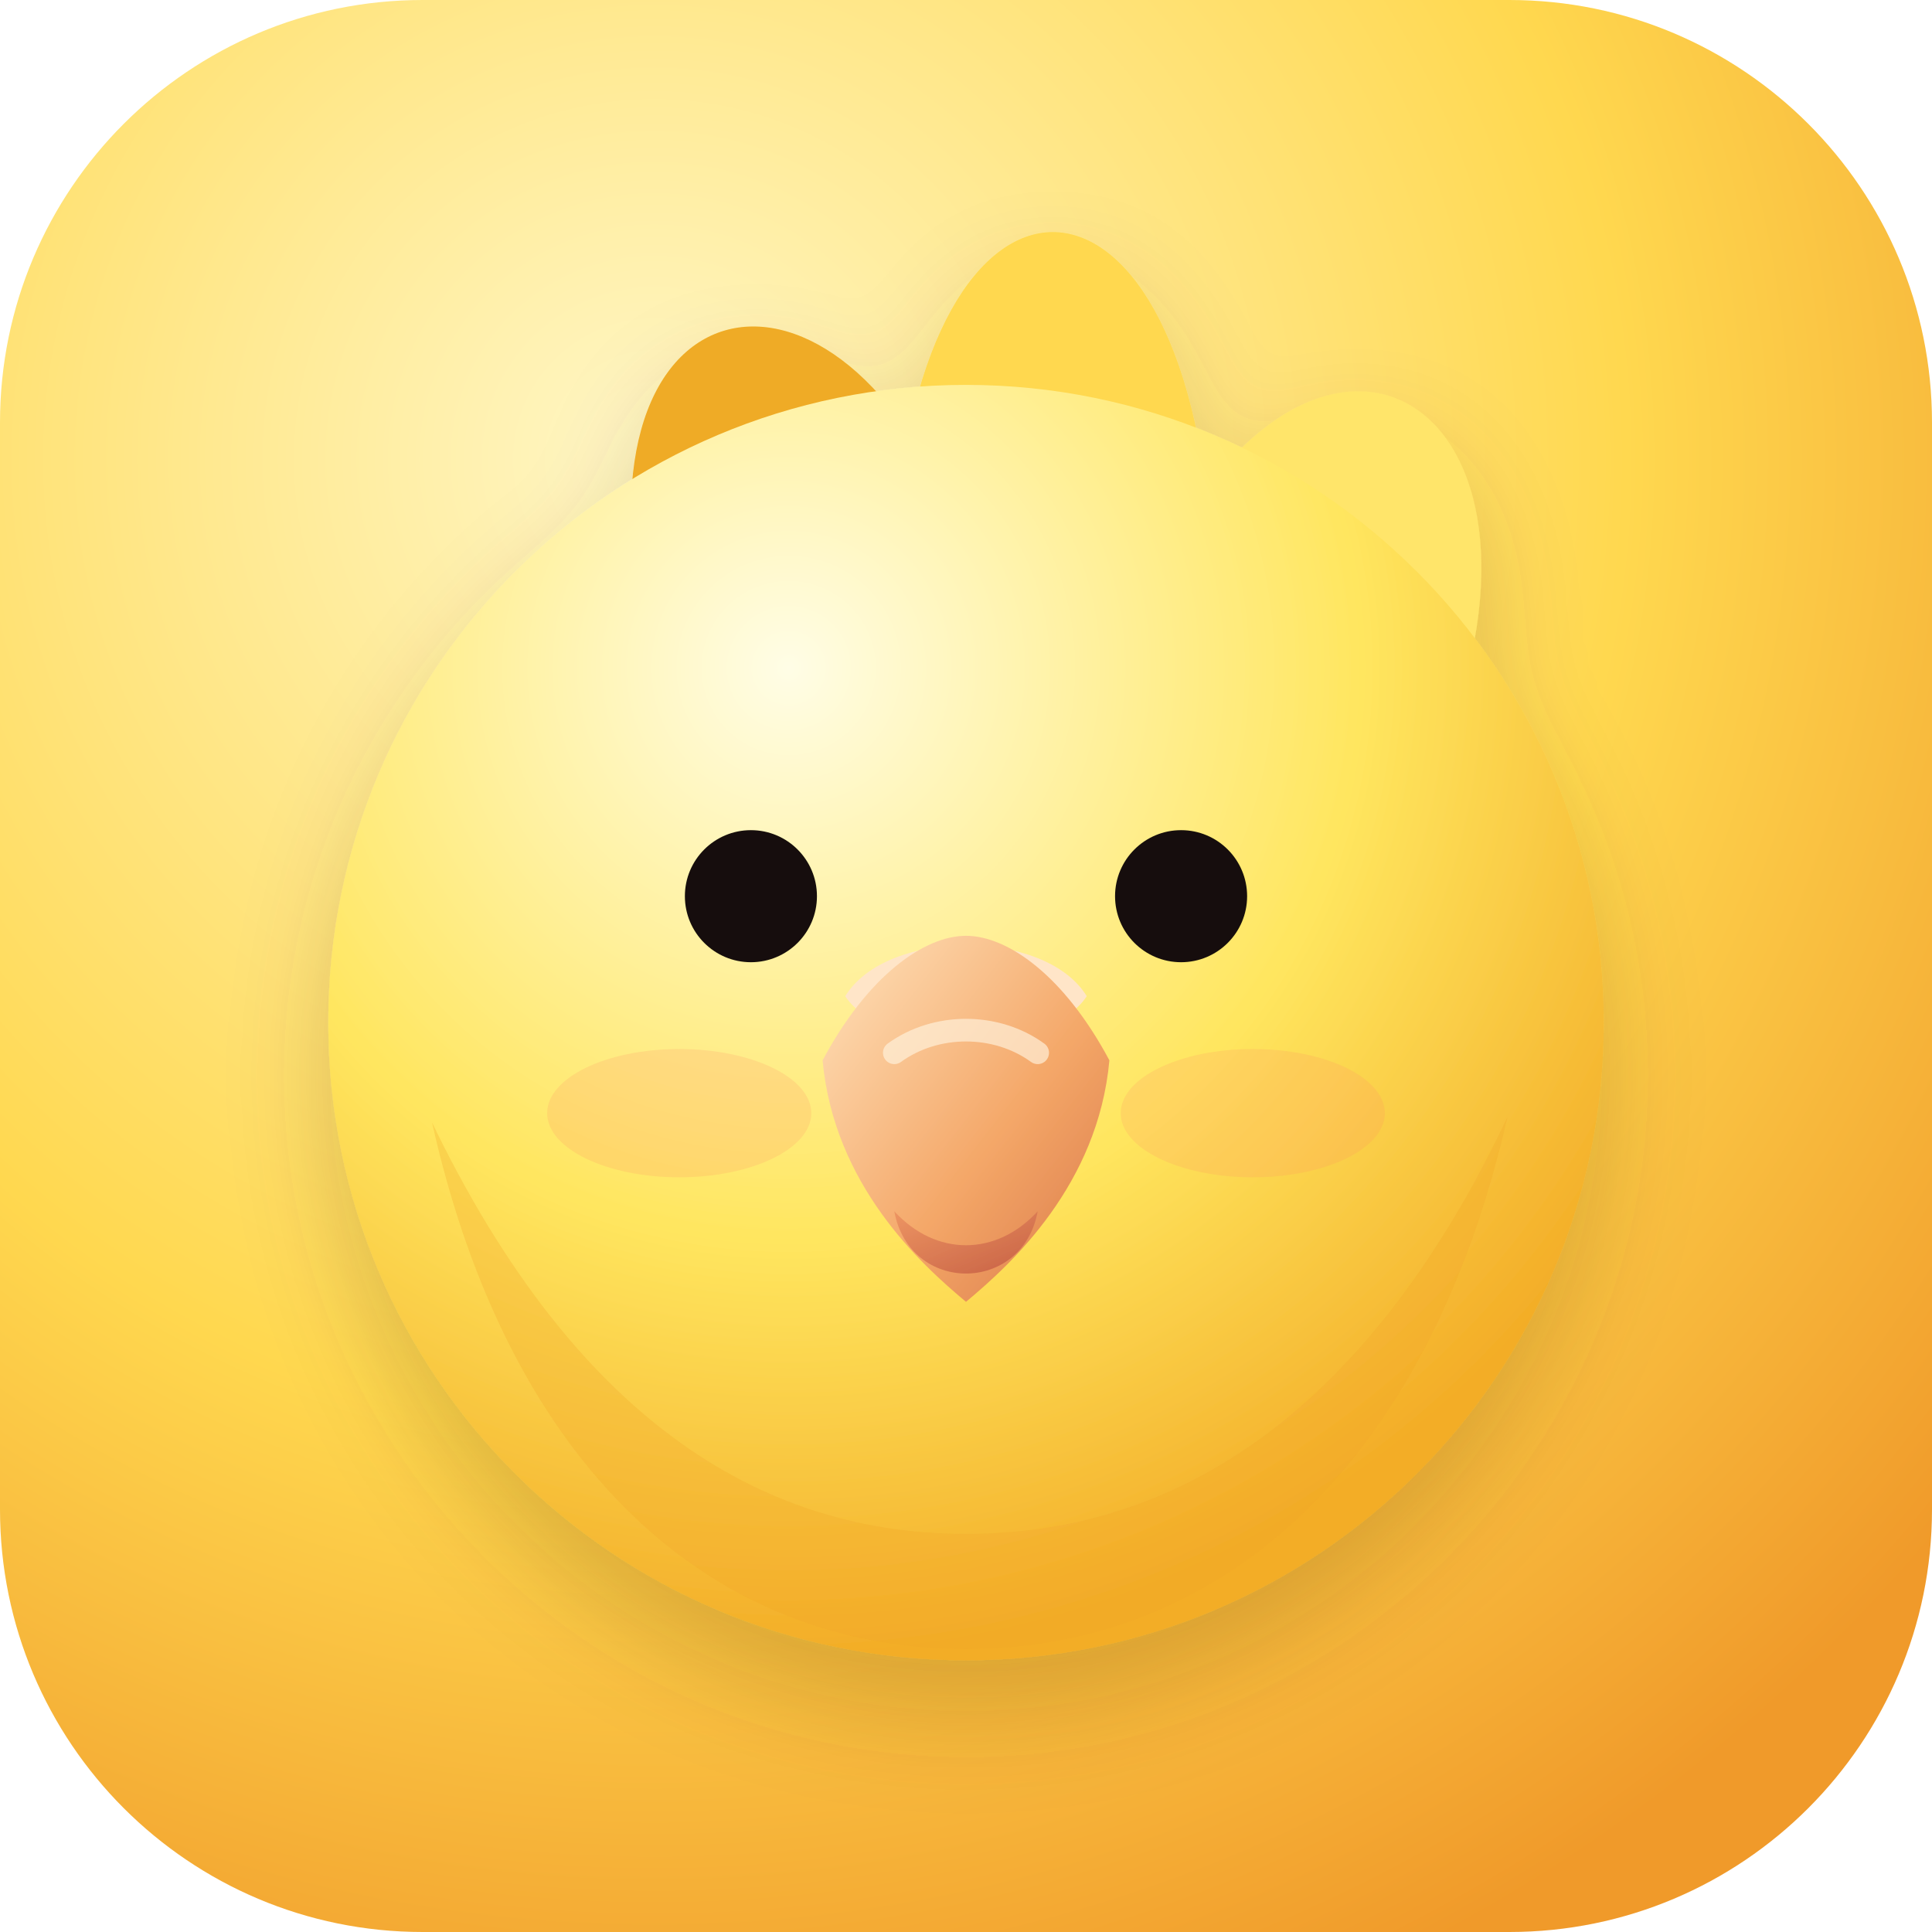
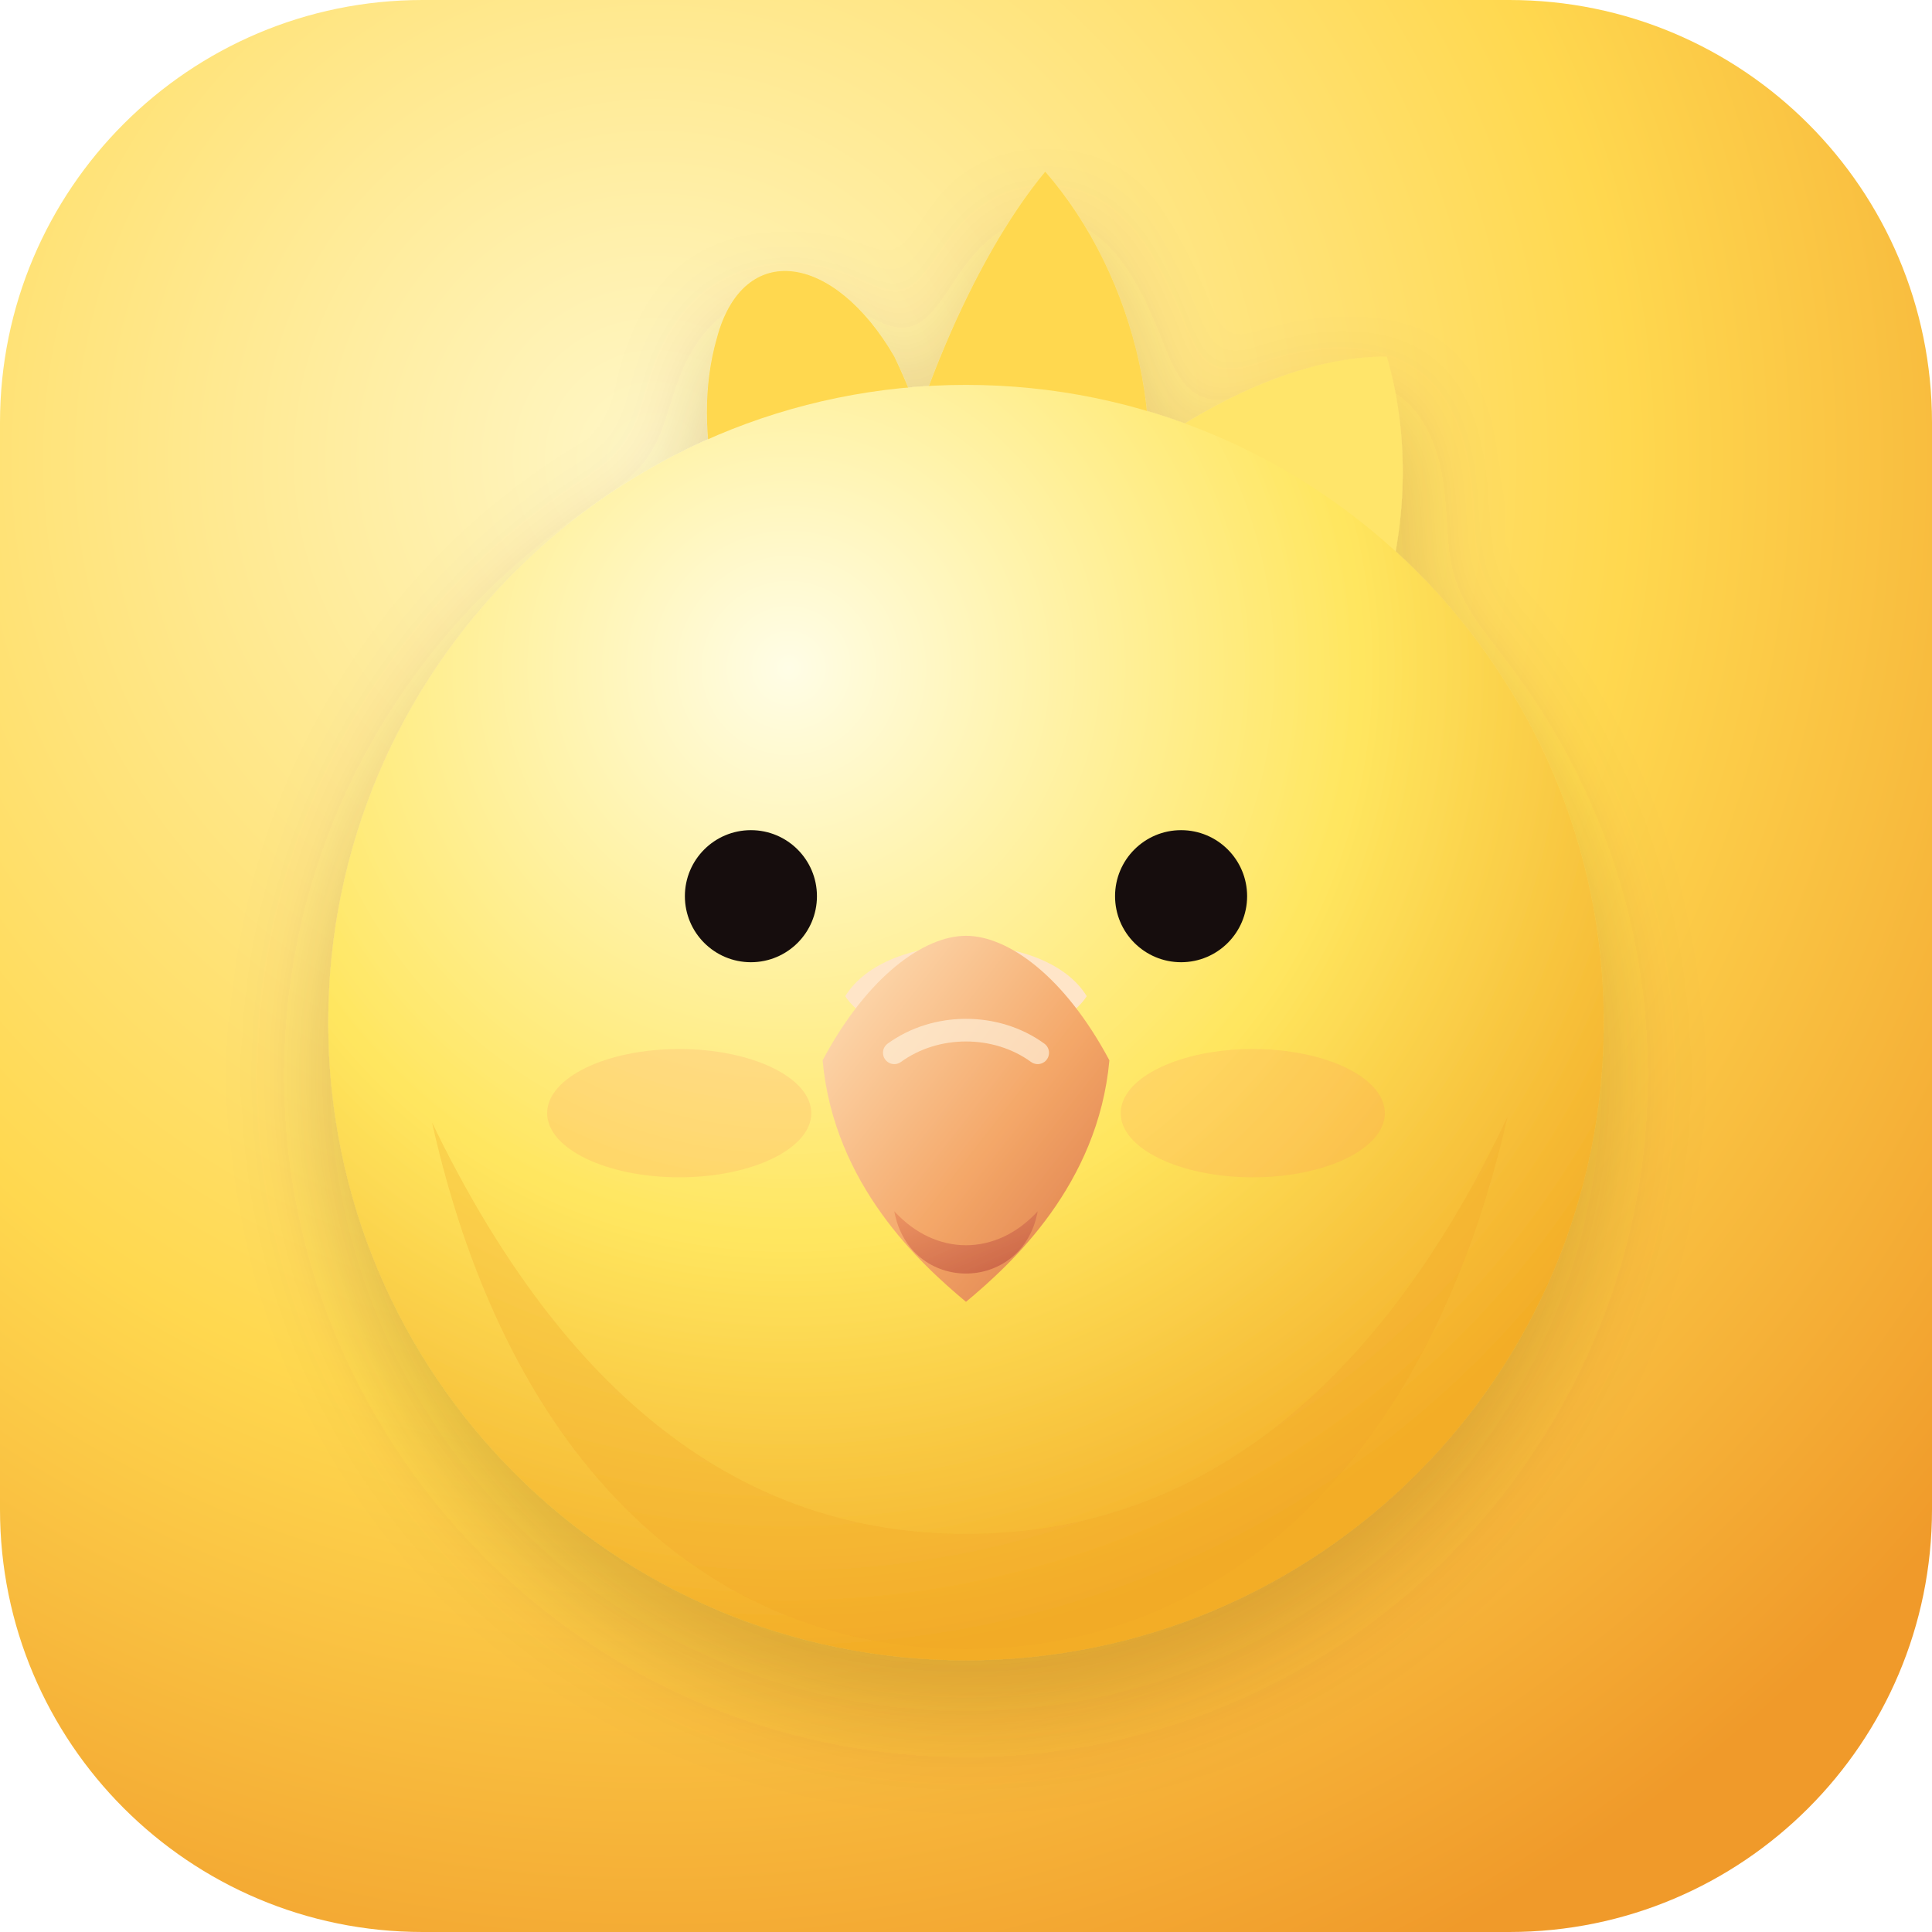
<svg xmlns="http://www.w3.org/2000/svg" viewBox="0 0 1024 1024">
  <defs>
    <radialGradient id="bg" cx="34%" cy="24%" r="86%">
      <stop offset="0%" stop-color="#fff7c7" />
      <stop offset="58%" stop-color="#ffd84f" />
      <stop offset="100%" stop-color="#f09a2a" />
    </radialGradient>
    <radialGradient id="face" cx="36%" cy="22%" r="78%">
      <stop offset="0%" stop-color="#fffde6" />
      <stop offset="58%" stop-color="#ffe65f" />
      <stop offset="100%" stop-color="#f3ad27" />
    </radialGradient>
    <linearGradient id="beak" x1="0" x2="1" y1="0" y2="1">
      <stop offset="0%" stop-color="#ffe3bd" />
      <stop offset="58%" stop-color="#f4a768" />
      <stop offset="100%" stop-color="#d97747" />
    </linearGradient>
    <linearGradient id="lowerBeak" x1="0" x2="1" y1="0" y2="1">
      <stop offset="0%" stop-color="#ed9562" />
      <stop offset="100%" stop-color="#c76045" />
    </linearGradient>
    <filter id="shadow" x="-18%" y="-18%" width="136%" height="142%">
      <feDropShadow dx="0" dy="28" stdDeviation="26" flood-color="#704000" flood-opacity="0.22" />
    </filter>
  </defs>
  <rect width="1024" height="1024" rx="224" fill="url(#bg)" />
  <g filter="url(#shadow)">
-     <path d="M344 344c-48-196 96-230 162-68-42 42-96 66-162 68z" fill="#efab25" />
-     <path d="M474 288c14-220 154-220 168 0-52 42-112 42-168 0z" fill="#ffd84f" />
-     <path d="M608 312c86-184 226-104 160 76-66-10-120-36-160-76z" fill="#ffe56a" />
+     <path d="M408 332c-24-42-43-101-28-153 14-52 62-45 94 10 31 65 37 126 17 148-22 11-58 9-83-5z" fill="#ffd84f" />
+     <path d="M466 296c15-75 49-158 88-205 48 55 70 144 44 213-35 34-84 31-132-8z" fill="#ffd84f" />
+     <path d="M536 302c55-61 132-113 199-113 24 82-6 176-52 214-58-20-109-53-147-101z" fill="#ffe56a" />
    <circle cx="512" cy="542" r="338" fill="url(#face)" />
    <path d="M229 595c70 145 164 218 283 218 121 0 218-75 287-221-42 184-151 282-287 282-135 0-242-96-283-279z" fill="#f0a426" opacity=".28" />
    <ellipse cx="360" cy="590" rx="70" ry="34" fill="#ff8b62" opacity=".18" />
    <ellipse cx="664" cy="590" rx="70" ry="34" fill="#ff8b62" opacity=".18" />
    <circle cx="398" cy="475" r="35" fill="#171008" />
    <circle cx="626" cy="475" r="35" fill="#171008" />
    <path d="M448 528c22-36 106-36 128 0-20 31-108 31-128 0z" fill="#ffe5c8" />
    <path d="M436 562c24-45 54-66 76-66s52 21 76 66c-6 66-52 108-76 128-24-20-70-62-76-128z" fill="url(#beak)" />
    <path d="M474 642c22 24 54 24 76 0-8 44-68 44-76 0z" fill="url(#lowerBeak)" />
    <path d="M474 558c22-16 54-16 76 0" fill="none" stroke="#fff3de" stroke-width="12" stroke-linecap="round" opacity=".66" />
  </g>
</svg>
